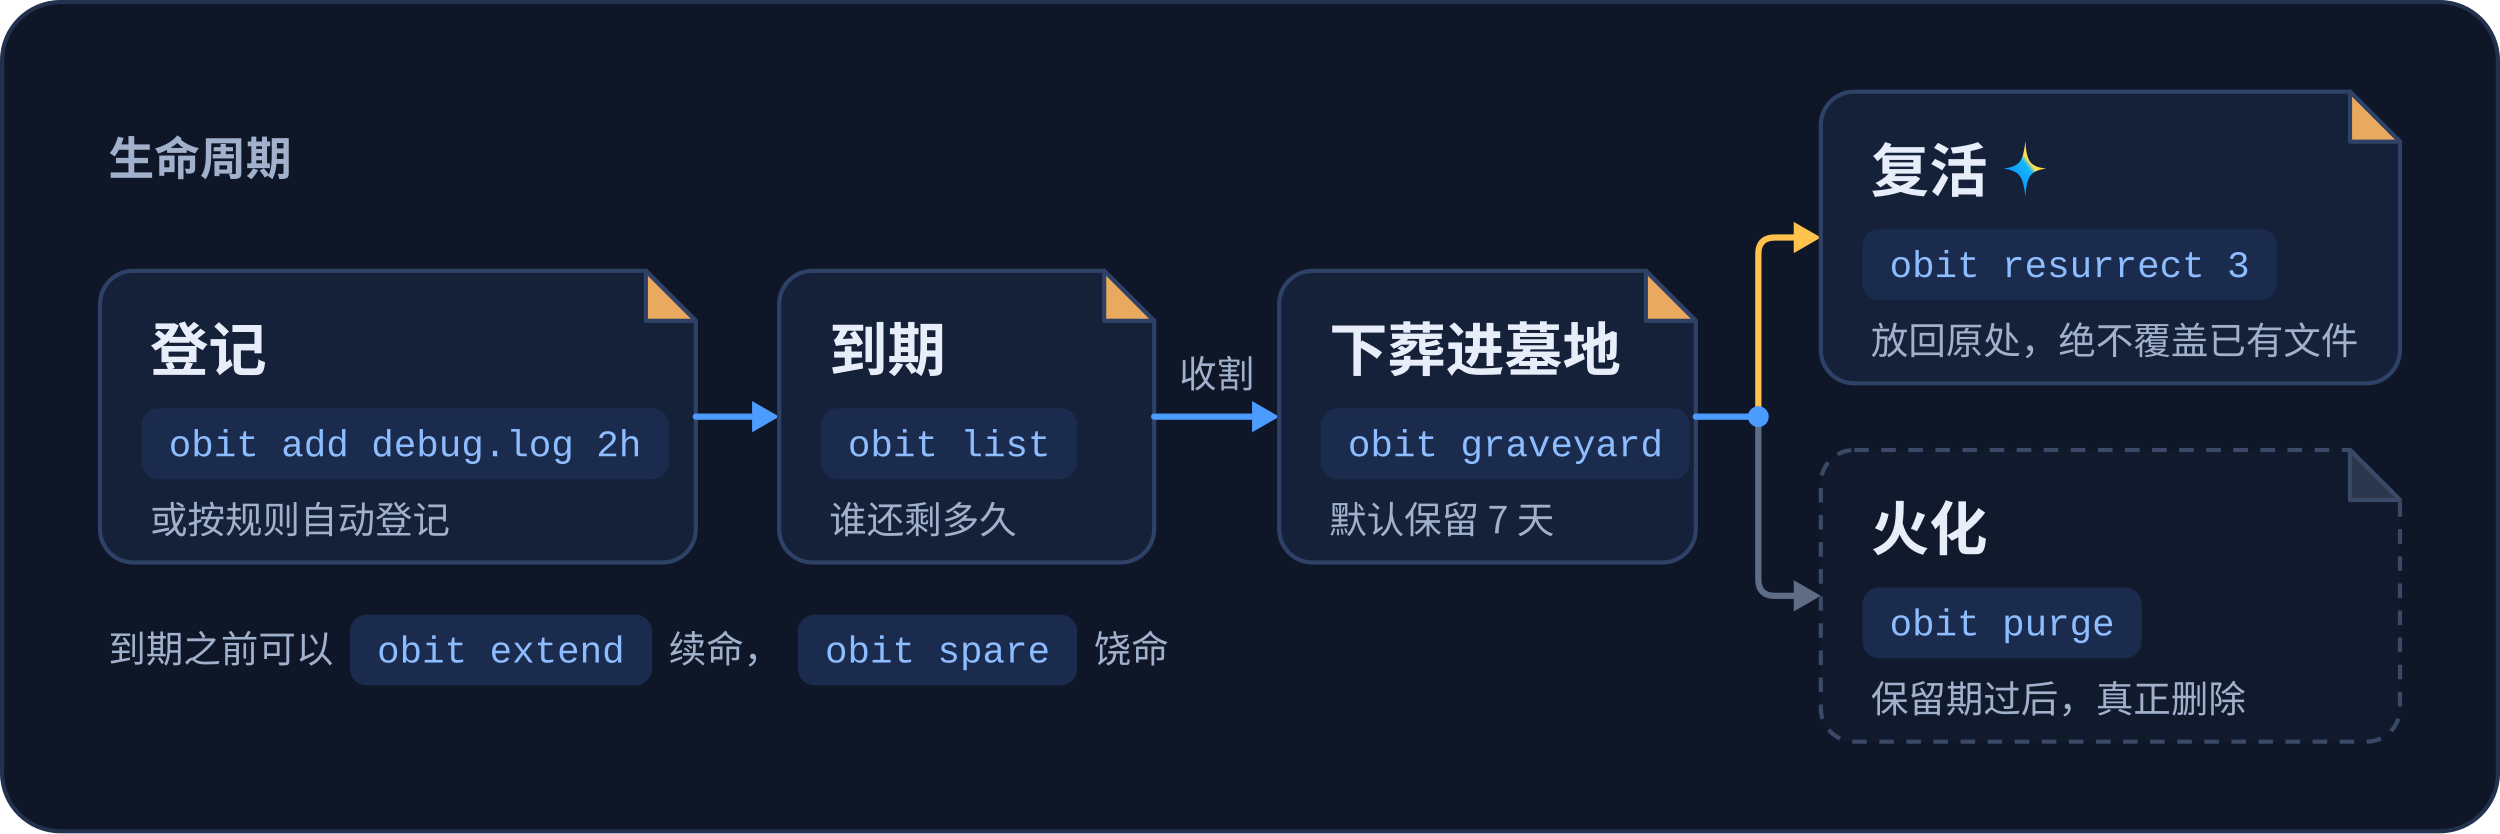
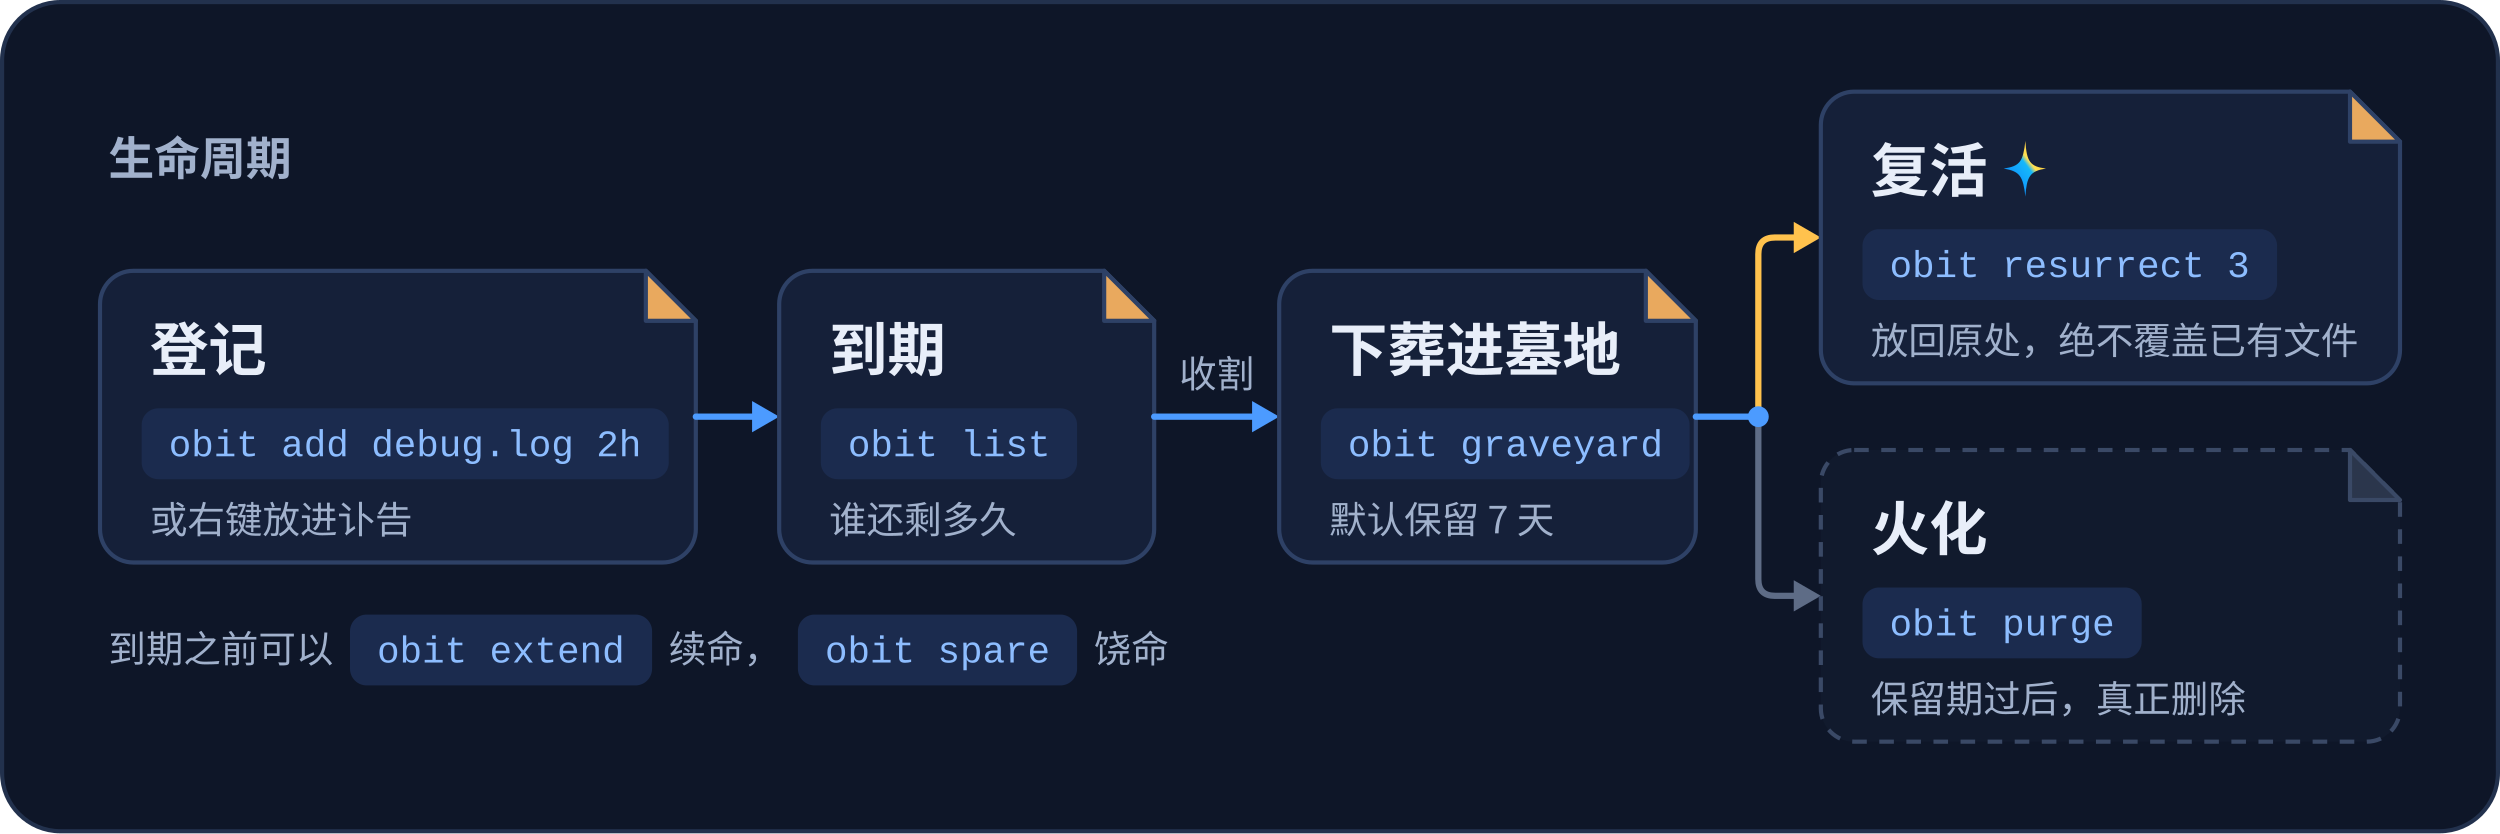
<svg xmlns="http://www.w3.org/2000/svg" width="1200" height="400" viewBox="0 0 1200 400" role="img" aria-labelledby="title desc">
  <defs>
    <linearGradient id="spark" x1="0" y1="1" x2="1" y2="0">
      <stop stop-color="#0876FF" />
      <stop offset=".55" stop-color="#16B8FA" />
      <stop offset=".62" stop-color="#FFE052" />
      <stop offset="1" stop-color="#FFB329" />
    </linearGradient>
  </defs>
  <rect x="1" y="1" width="1198" height="398" rx="28" fill="#0E1628" stroke="#22314D" stroke-width="2" />
  <g font-family="-apple-system, BlinkMacSystemFont, 'Segoe UI', 'PingFang SC', 'Hiragino Sans GB', 'Microsoft YaHei', 'Noto Sans CJK SC', 'Noto Sans SC', sans-serif">
    <g>
      <path d="M64 130H310L334 154V254A16 16 0 0 1 318 270H64A16 16 0 0 1 48 254V146A16 16 0 0 1 64 130Z" fill="#152039" stroke="#2E4166" stroke-width="2" />
      <path d="M310 130V154H334Z" fill="#E9A95E" stroke="#2E4166" stroke-width="2" stroke-linejoin="round" />
      <text x="72" y="178" font-size="28" font-weight="700" fill="#E8EEF9">登记</text>
      <rect x="68" y="196" width="253" height="34" rx="8" fill="#1B2B4E" />
      <text x="81" y="219" font-family="ui-monospace, 'Cascadia Code', 'SF Mono', SFMono-Regular, Menlo, Consolas, 'Liberation Mono', monospace" font-size="18" fill="#8DBDFF">obit add debug.log 2h</text>
-       <text x="72" y="256" font-size="18" fill="#A1B1CC">或按规则自动登记</text>
+       <text x="72" y="256" font-size="18" fill="#A1B1CC">或右键放进讣告</text>
    </g>
    <path d="M334 200H363" stroke="#4C9BFF" stroke-width="3" stroke-linecap="round" fill="none" />
    <path d="M374 200l-13 -7.5v15Z" fill="#4C9BFF" />
    <g>
      <path d="M390 130H530L554 154V254A16 16 0 0 1 538 270H390A16 16 0 0 1 374 254V146A16 16 0 0 1 390 130Z" fill="#152039" stroke="#2E4166" stroke-width="2" />
      <path d="M530 130V154H554Z" fill="#E9A95E" stroke="#2E4166" stroke-width="2" stroke-linejoin="round" />
      <text x="398" y="178" font-size="28" font-weight="700" fill="#E8EEF9">到期</text>
      <rect x="394" y="196" width="123" height="34" rx="8" fill="#1B2B4E" />
      <text x="407" y="219" font-family="ui-monospace, 'Cascadia Code', 'SF Mono', SFMono-Regular, Menlo, Consolas, 'Liberation Mono', monospace" font-size="18" fill="#8DBDFF">obit list</text>
      <text x="398" y="256" font-size="18" fill="#A1B1CC">谁还剩多久</text>
    </g>
    <path d="M554 200H603" stroke="#4C9BFF" stroke-width="3" stroke-linecap="round" fill="none" />
    <path d="M614 200l-13 -7.5v15Z" fill="#4C9BFF" />
    <text x="584" y="186" font-size="18" fill="#A1B1CC" text-anchor="middle">收割</text>
    <g>
      <path d="M630 130H790L814 154V254A16 16 0 0 1 798 270H630A16 16 0 0 1 614 254V146A16 16 0 0 1 630 130Z" fill="#152039" stroke="#2E4166" stroke-width="2" />
      <path d="M790 130V154H814Z" fill="#E9A95E" stroke="#2E4166" stroke-width="2" stroke-linejoin="round" />
      <text x="638" y="178" font-size="28" font-weight="700" fill="#E8EEF9">下葬进墓地</text>
      <rect x="634" y="196" width="177" height="34" rx="8" fill="#1B2B4E" />
      <text x="647" y="219" font-family="ui-monospace, 'Cascadia Code', 'SF Mono', SFMono-Regular, Menlo, Consolas, 'Liberation Mono', monospace" font-size="18" fill="#8DBDFF">obit graveyard</text>
      <text x="638" y="256" font-size="18" fill="#A1B1CC">默认保留 7 天</text>
    </g>
    <path d="M814 200H844" stroke="#4C9BFF" stroke-width="3" stroke-linecap="round" />
    <path d="M844 200V122Q844 114 852 114H863" stroke="#FFC24D" stroke-width="3" stroke-linecap="round" fill="none" />
    <path d="M874 114l-13 -7.5v15Z" fill="#FFC24D" />
    <path d="M844 200V278Q844 286 852 286H863" stroke="#5E6C86" stroke-width="3" stroke-linecap="round" fill="none" />
    <path d="M874 286l-13 -7.5v15Z" fill="#5E6C86" />
    <circle cx="844" cy="200" r="5" fill="#4C9BFF" />
    <g>
      <path d="M890 44H1128L1152 68V168A16 16 0 0 1 1136 184H890A16 16 0 0 1 874 168V60A16 16 0 0 1 890 44Z" fill="#152039" stroke="#2E4166" stroke-width="2" />
      <path d="M1128 44V68H1152Z" fill="#E9A95E" stroke="#2E4166" stroke-width="2" stroke-linejoin="round" />
      <text x="898" y="92" font-size="28" font-weight="700" fill="#E8EEF9">复活</text>
      <rect x="894" y="110" width="199" height="34" rx="8" fill="#1B2B4E" />
      <text x="907" y="133" font-family="ui-monospace, 'Cascadia Code', 'SF Mono', SFMono-Regular, Menlo, Consolas, 'Liberation Mono', monospace" font-size="18" fill="#8DBDFF">obit resurrect 3</text>
      <text x="898" y="170" font-size="18" fill="#A1B1CC">放回原处，绝不覆盖已有文件</text>
      <path d="M17.6 9.4c.3 5.3 1.2 6.5 5.2 7-4 .6-4.9 2-5.2 7.1-.6-5.1-1.3-6.4-5.5-7.1 4.2-.6 4.9-1.8 5.5-7Z" fill="url(#spark)" transform="translate(972 81) scale(1.9) translate(-17.5 -16.45)" />
    </g>
    <g>
      <path d="M890 216H1128L1152 240V340A16 16 0 0 1 1136 356H890A16 16 0 0 1 874 340V232A16 16 0 0 1 890 216Z" fill="#111A2D" stroke="#3A4966" stroke-width="2" stroke-dasharray="7 6" />
      <path d="M1128 216V240H1152Z" fill="#2B364C" stroke="#3A4966" stroke-width="2" stroke-linejoin="round" />
      <text x="898" y="264" font-size="28" font-weight="700" fill="#E8EEF9">火化</text>
      <rect x="894" y="282" width="134" height="34" rx="8" fill="#1B2B4E" />
      <text x="907" y="305" font-family="ui-monospace, 'Cascadia Code', 'SF Mono', SFMono-Regular, Menlo, Consolas, 'Liberation Mono', monospace" font-size="18" fill="#8DBDFF">obit purge</text>
      <text x="898" y="342" font-size="18" fill="#A1B1CC">保留期过后，真正删除</text>
    </g>
    <text x="52" y="84" font-size="22" font-weight="600" fill="#A1B1CC">生命周期</text>
    <text x="52" y="318" font-size="18" fill="#A1B1CC">到期之前可以</text>
    <rect x="168" y="295" width="145" height="34" rx="8" fill="#1B2B4E" />
    <text x="181" y="318" font-family="ui-monospace, 'Cascadia Code', 'SF Mono', SFMono-Regular, Menlo, Consolas, 'Liberation Mono', monospace" font-size="18" fill="#8DBDFF">obit extend</text>
    <text x="321" y="318" font-size="18" fill="#A1B1CC">续命，</text>
    <rect x="383" y="295" width="134" height="34" rx="8" fill="#1B2B4E" />
    <text x="396" y="318" font-family="ui-monospace, 'Cascadia Code', 'SF Mono', SFMono-Regular, Menlo, Consolas, 'Liberation Mono', monospace" font-size="18" fill="#8DBDFF">obit spare</text>
    <text x="525" y="318" font-size="18" fill="#A1B1CC">饶命</text>
  </g>
</svg>
